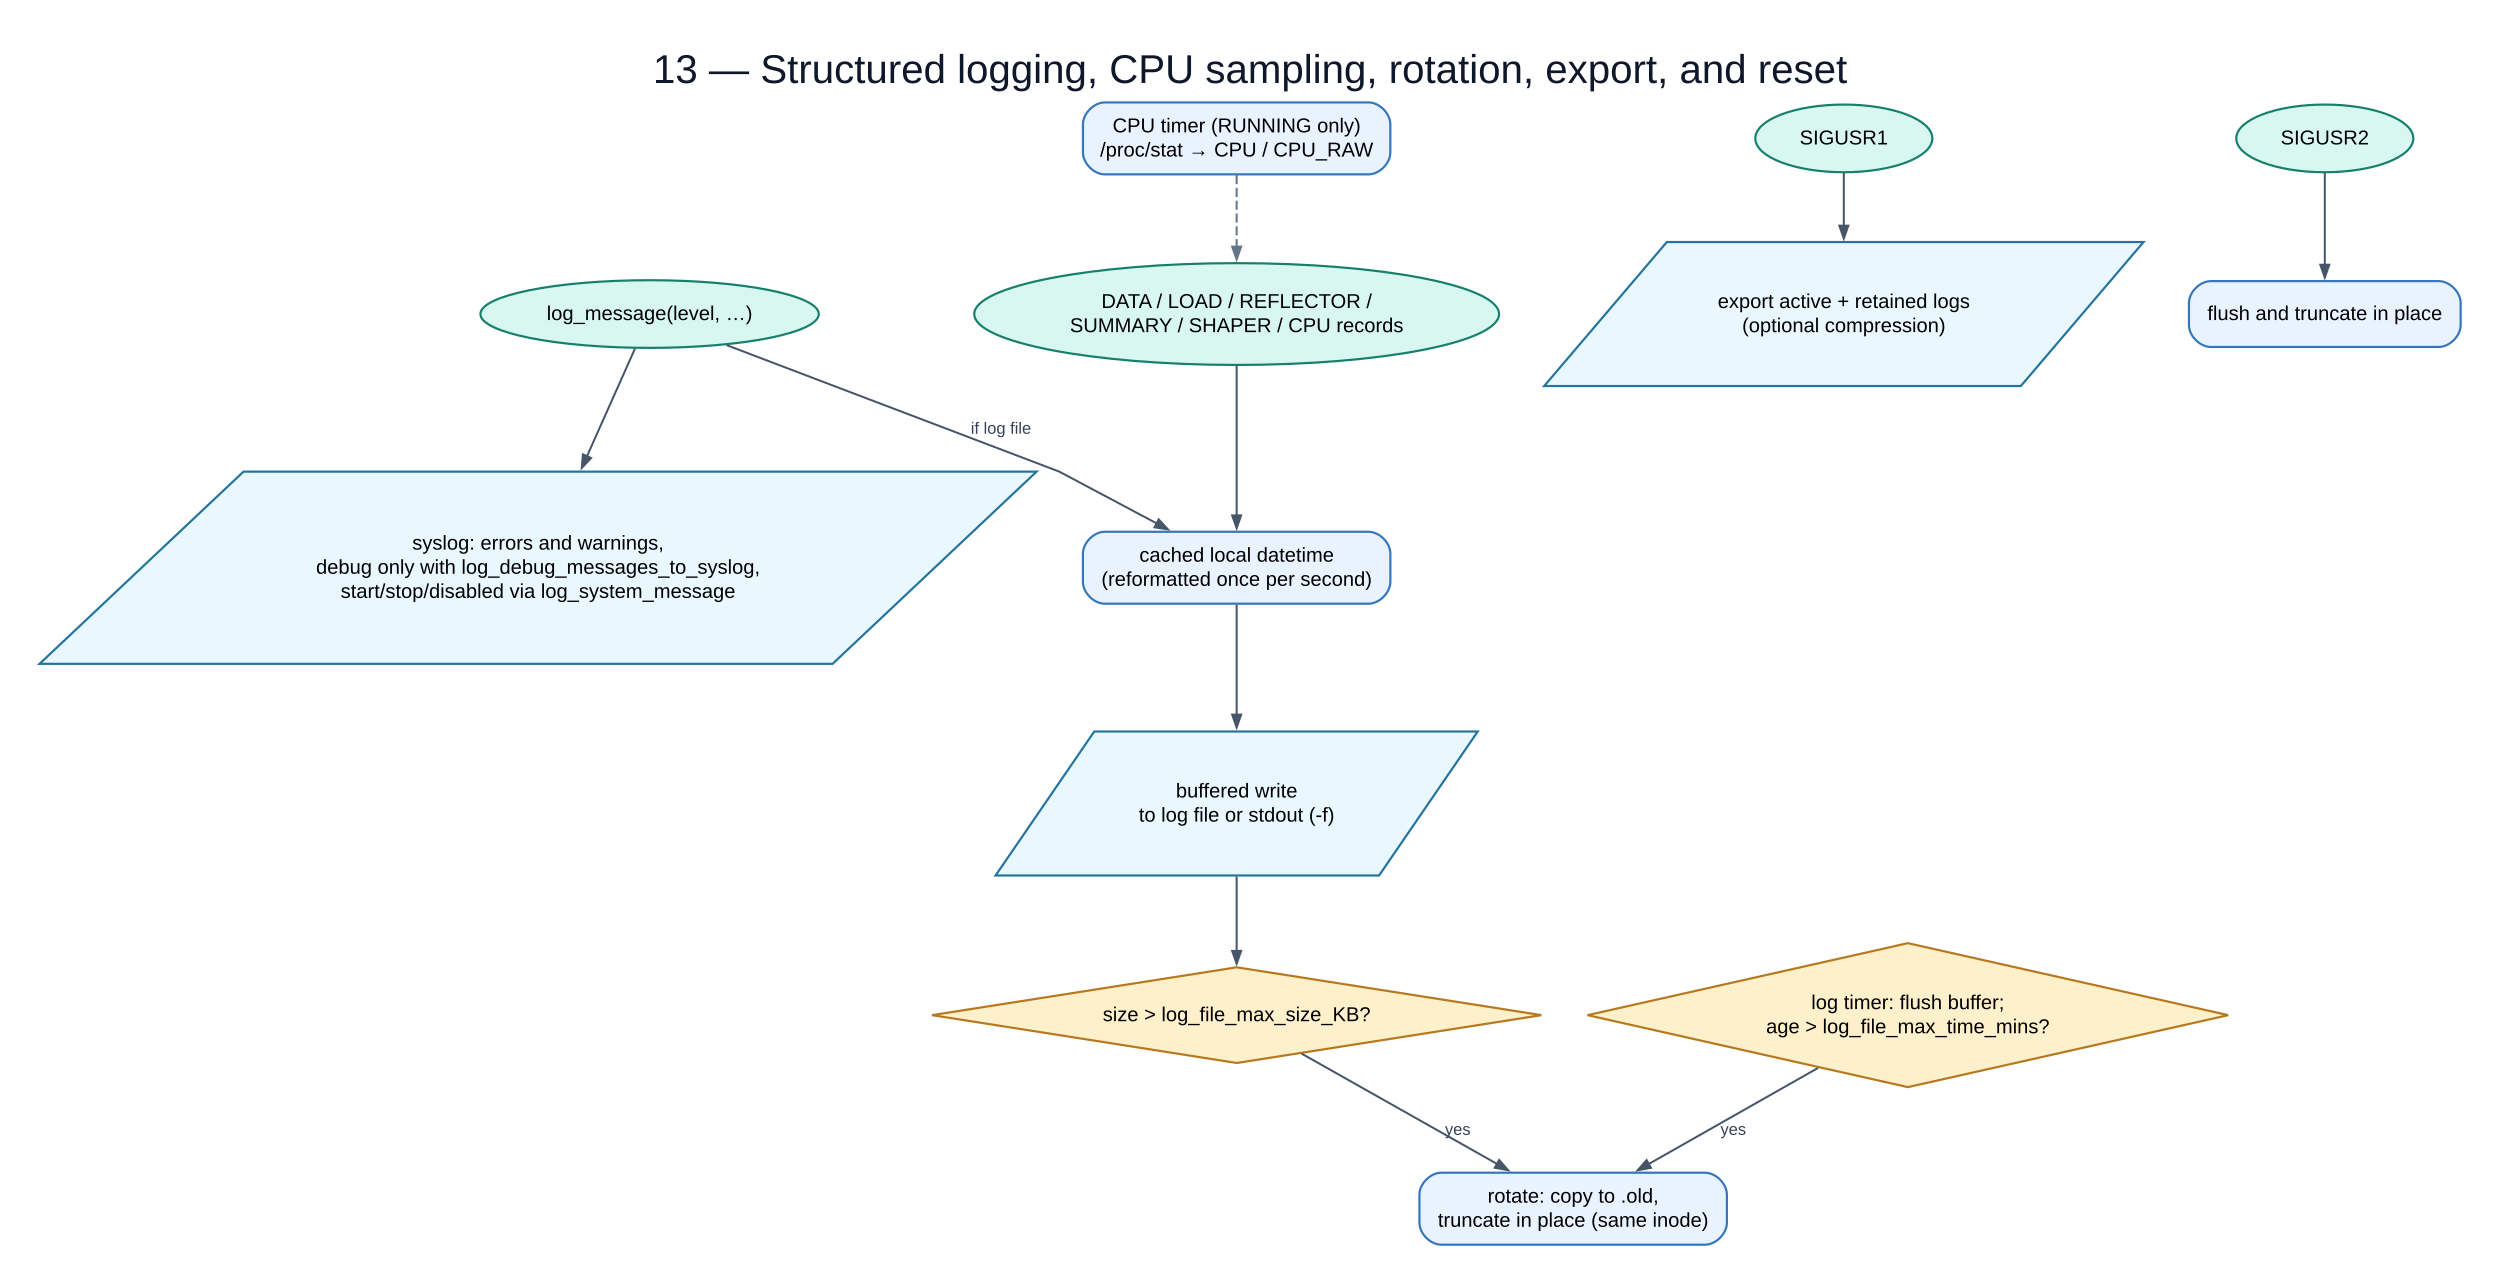
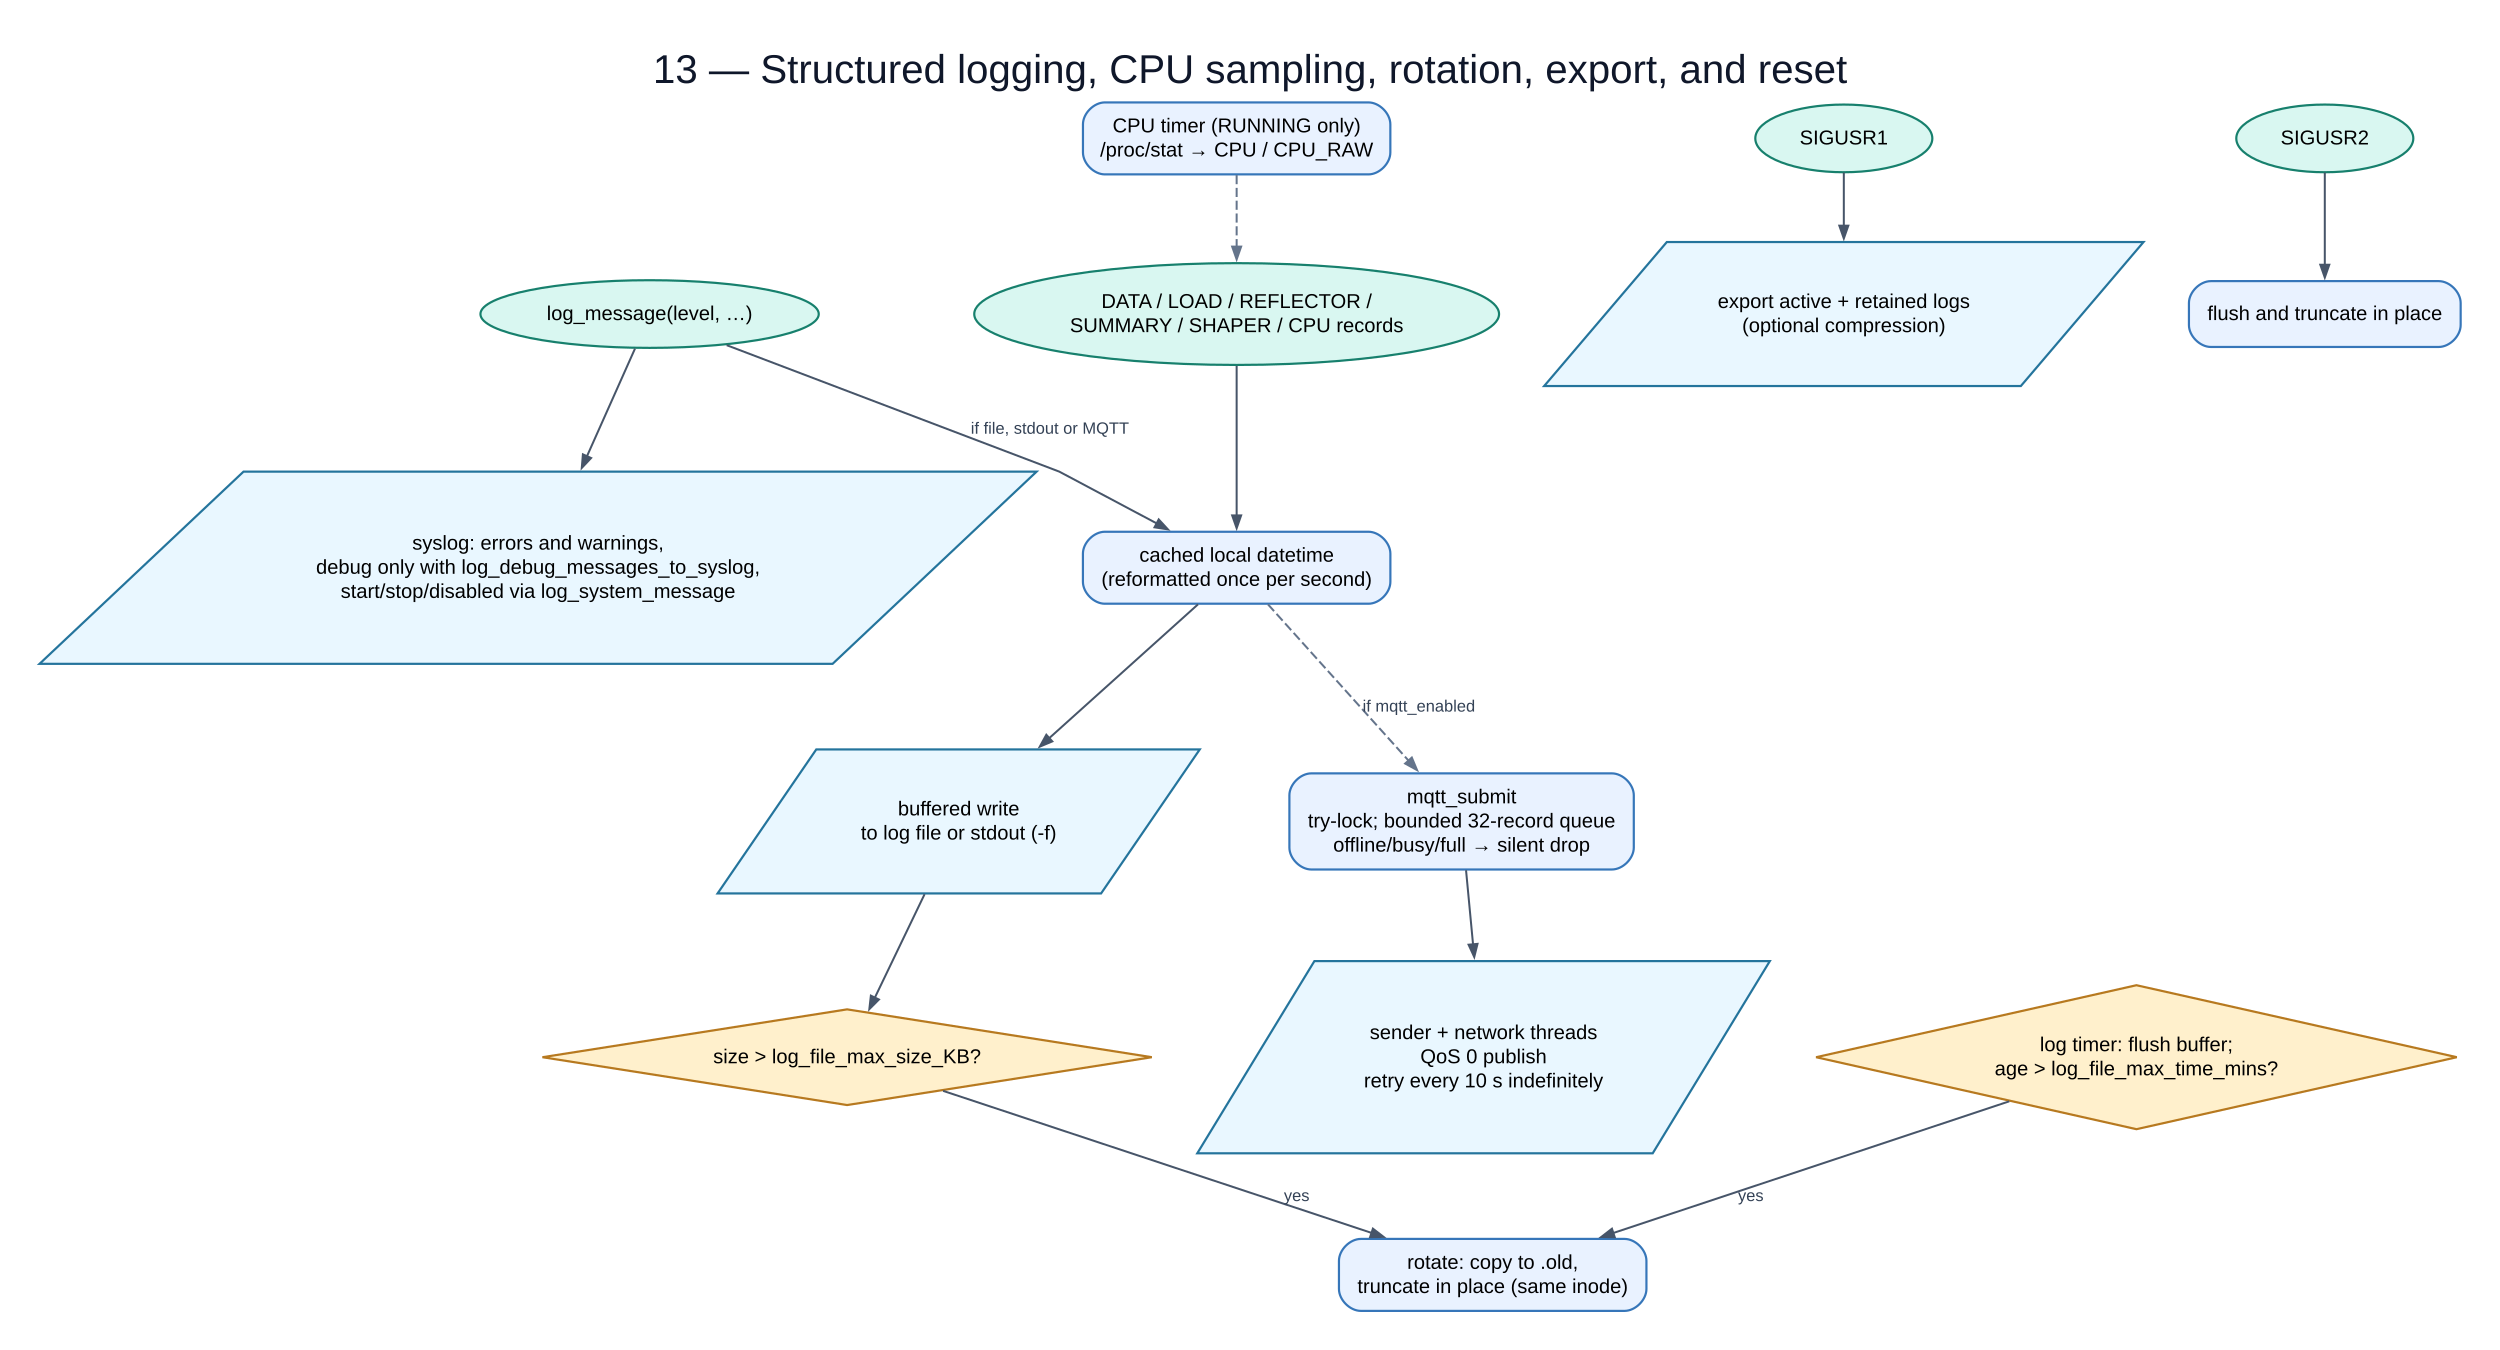
- <svg xmlns="http://www.w3.org/2000/svg" width="1367pt" height="702pt" viewBox="0.00 0.00 1367.00 702.00">
-   <g id="graph0" class="graph" transform="scale(1 1) rotate(0) translate(21.6 680.6)">
-     <polygon fill="white" stroke="none" points="-21.6,21.6 -21.6,-680.6 1345.49,-680.6 1345.49,21.6 -21.6,21.6" />
-     <text xml:space="preserve" text-anchor="middle" x="661.95" y="-635.2" font-family="Arial" font-size="22.00" fill="#0f172a">13 — Structured logging, CPU sampling, rotation, export, and reset</text>
+ <svg xmlns="http://www.w3.org/2000/svg" width="1367pt" height="738pt" viewBox="0.00 0.00 1367.00 738.00">
+   <g id="graph0" class="graph" transform="scale(1 1) rotate(0) translate(21.6 716.8)">
+     <polygon fill="white" stroke="none" points="-21.6,21.6 -21.6,-716.8 1345.49,-716.8 1345.49,21.6 -21.6,21.6" />
+     <text xml:space="preserve" text-anchor="middle" x="661.95" y="-671.4" font-family="Arial" font-size="22.00" fill="#0f172a">13 — Structured logging, CPU sampling, rotation, export, and reset</text>
    <g id="node1" class="node">
-       <ellipse fill="#d9f7f1" stroke="#17806d" stroke-width="1.2" cx="333.6" cy="-508.88" rx="92.5" ry="18.5" />
-       <text xml:space="preserve" text-anchor="middle" x="333.6" y="-505.58" font-family="Arial" font-size="11.00">log_message(level, …)</text>
+       <ellipse fill="#d9f7f1" stroke="#17806d" stroke-width="1.2" cx="333.6" cy="-545.08" rx="92.5" ry="18.5" />
+       <text xml:space="preserve" text-anchor="middle" x="333.6" y="-541.78" font-family="Arial" font-size="11.00">log_message(level, …)</text>
    </g>
    <g id="node2" class="node">
-       <polygon fill="#e9f7ff" stroke="#24749c" stroke-width="1.2" points="545.21,-422.72 111.56,-422.72 0,-317.6 433.65,-317.6 545.21,-422.72" />
-       <text xml:space="preserve" text-anchor="middle" x="272.6" y="-380.06" font-family="Arial" font-size="11.00">syslog: errors and warnings,</text>
-       <text xml:space="preserve" text-anchor="middle" x="272.6" y="-366.86" font-family="Arial" font-size="11.00">debug only with log_debug_messages_to_syslog,</text>
-       <text xml:space="preserve" text-anchor="middle" x="272.6" y="-353.66" font-family="Arial" font-size="11.00">start/stop/disabled via log_system_message</text>
+       <polygon fill="#e9f7ff" stroke="#24749c" stroke-width="1.2" points="545.21,-458.92 111.56,-458.92 0,-353.8 433.65,-353.8 545.21,-458.92" />
+       <text xml:space="preserve" text-anchor="middle" x="272.6" y="-416.26" font-family="Arial" font-size="11.00">syslog: errors and warnings,</text>
+       <text xml:space="preserve" text-anchor="middle" x="272.6" y="-403.06" font-family="Arial" font-size="11.00">debug only with log_debug_messages_to_syslog,</text>
+       <text xml:space="preserve" text-anchor="middle" x="272.6" y="-389.86" font-family="Arial" font-size="11.00">start/stop/disabled via log_system_message</text>
    </g>
    <g id="edge1" class="edge">
-       <path fill="none" stroke="#475569" stroke-width="1.1" d="M325.63,-490.01C318.9,-474.92 308.86,-452.43 299.32,-431.05" />
-       <polygon fill="#475569" stroke="#475569" stroke-width="1.1" points="301.61,-430.16 296.52,-424.76 297.13,-432.16 301.61,-430.16" />
+       <path fill="none" stroke="#475569" stroke-width="1.1" d="M325.63,-526.21C318.9,-511.12 308.86,-488.63 299.32,-467.25" />
+       <polygon fill="#475569" stroke="#475569" stroke-width="1.1" points="301.61,-466.36 296.52,-460.96 297.13,-468.36 301.61,-466.36" />
    </g>
    <g id="node4" class="node">
-       <path fill="#e9f2ff" stroke="#3676b9" stroke-width="1.2" d="M726.66,-389.84C726.66,-389.84 582.54,-389.84 582.54,-389.84 576.54,-389.84 570.54,-383.84 570.54,-377.84 570.54,-377.84 570.54,-362.48 570.54,-362.48 570.54,-356.48 576.54,-350.48 582.54,-350.48 582.54,-350.48 726.66,-350.48 726.66,-350.48 732.66,-350.48 738.66,-356.48 738.66,-362.48 738.66,-362.48 738.66,-377.84 738.66,-377.84 738.66,-383.84 732.66,-389.84 726.66,-389.84" />
-       <text xml:space="preserve" text-anchor="middle" x="654.6" y="-373.46" font-family="Arial" font-size="11.00">cached local datetime</text>
-       <text xml:space="preserve" text-anchor="middle" x="654.6" y="-360.26" font-family="Arial" font-size="11.00">(reformatted once per second)</text>
+       <path fill="#e9f2ff" stroke="#3676b9" stroke-width="1.2" d="M726.66,-426.04C726.66,-426.04 582.54,-426.04 582.54,-426.04 576.54,-426.04 570.54,-420.04 570.54,-414.04 570.54,-414.04 570.54,-398.68 570.54,-398.68 570.54,-392.68 576.54,-386.68 582.54,-386.68 582.54,-386.68 726.66,-386.68 726.66,-386.68 732.66,-386.68 738.66,-392.68 738.66,-398.68 738.66,-398.68 738.66,-414.04 738.66,-414.04 738.66,-420.04 732.66,-426.04 726.66,-426.04" />
+       <text xml:space="preserve" text-anchor="middle" x="654.6" y="-409.66" font-family="Arial" font-size="11.00">cached local datetime</text>
+       <text xml:space="preserve" text-anchor="middle" x="654.6" y="-396.46" font-family="Arial" font-size="11.00">(reformatted once per second)</text>
    </g>
    <g id="edge2" class="edge">
-       <path fill="none" stroke="#475569" stroke-width="1.1" d="M375.74,-491.86C440.62,-467.19 557.6,-422.72 557.6,-422.72 557.6,-422.72 585.19,-408.06 610.94,-394.37" />
-       <polygon fill="#475569" stroke="#475569" stroke-width="1.1" points="611.98,-396.59 617.01,-391.14 609.68,-392.26 611.98,-396.59" />
-       <text xml:space="preserve" text-anchor="middle" x="525.73" y="-443.42" font-family="Arial" font-size="9.00" fill="#334155">if log file</text>
+       <path fill="none" stroke="#475569" stroke-width="1.1" d="M375.74,-528.06C440.62,-503.39 557.6,-458.92 557.6,-458.92 557.6,-458.92 585.19,-444.26 610.94,-430.57" />
+       <polygon fill="#475569" stroke="#475569" stroke-width="1.1" points="611.98,-432.79 617.01,-427.34 609.68,-428.46 611.98,-432.79" />
+       <text xml:space="preserve" text-anchor="middle" x="552.48" y="-479.62" font-family="Arial" font-size="9.00" fill="#334155">if file, stdout or MQTT</text>
    </g>
    <g id="node3" class="node">
-       <ellipse fill="#d9f7f1" stroke="#17806d" stroke-width="1.2" cx="654.6" cy="-508.88" rx="143.48" ry="27.83" />
-       <text xml:space="preserve" text-anchor="middle" x="654.6" y="-512.18" font-family="Arial" font-size="11.00">DATA / LOAD / REFLECTOR /</text>
-       <text xml:space="preserve" text-anchor="middle" x="654.6" y="-498.98" font-family="Arial" font-size="11.00">SUMMARY / SHAPER / CPU records</text>
+       <ellipse fill="#d9f7f1" stroke="#17806d" stroke-width="1.2" cx="654.6" cy="-545.08" rx="143.48" ry="27.83" />
+       <text xml:space="preserve" text-anchor="middle" x="654.6" y="-548.38" font-family="Arial" font-size="11.00">DATA / LOAD / REFLECTOR /</text>
+       <text xml:space="preserve" text-anchor="middle" x="654.6" y="-535.18" font-family="Arial" font-size="11.00">SUMMARY / SHAPER / CPU records</text>
    </g>
    <g id="edge3" class="edge">
-       <path fill="none" stroke="#475569" stroke-width="1.1" d="M654.6,-480.54C654.6,-456.77 654.6,-422.5 654.6,-398.68" />
-       <polygon fill="#475569" stroke="#475569" stroke-width="1.1" points="657.05,-398.77 654.6,-391.77 652.15,-398.77 657.05,-398.77" />
+       <path fill="none" stroke="#475569" stroke-width="1.1" d="M654.6,-516.74C654.6,-492.97 654.6,-458.7 654.6,-434.88" />
+       <polygon fill="#475569" stroke="#475569" stroke-width="1.1" points="657.05,-434.97 654.6,-427.97 652.15,-434.97 657.05,-434.97" />
    </g>
    <g id="node5" class="node">
-       <polygon fill="#e9f7ff" stroke="#24749c" stroke-width="1.2" points="786.42,-280.6 576.73,-280.6 522.78,-201.88 732.48,-201.88 786.42,-280.6" />
-       <text xml:space="preserve" text-anchor="middle" x="654.6" y="-244.54" font-family="Arial" font-size="11.00">buffered write</text>
-       <text xml:space="preserve" text-anchor="middle" x="654.6" y="-231.34" font-family="Arial" font-size="11.00">to log file or stdout (-f)</text>
+       <polygon fill="#e9f7ff" stroke="#24749c" stroke-width="1.2" points="634.42,-307 424.73,-307 370.78,-228.28 580.48,-228.28 634.42,-307" />
+       <text xml:space="preserve" text-anchor="middle" x="502.6" y="-270.94" font-family="Arial" font-size="11.00">buffered write</text>
+       <text xml:space="preserve" text-anchor="middle" x="502.6" y="-257.74" font-family="Arial" font-size="11.00">to log file or stdout (-f)</text>
    </g>
    <g id="edge4" class="edge">
-       <path fill="none" stroke="#475569" stroke-width="1.1" d="M654.6,-349.88C654.6,-333.91 654.6,-310.54 654.6,-289.64" />
-       <polygon fill="#475569" stroke="#475569" stroke-width="1.1" points="657.05,-289.84 654.6,-282.84 652.15,-289.84 657.05,-289.84" />
+       <path fill="none" stroke="#475569" stroke-width="1.1" d="M633.47,-386.35C612.46,-367.45 579.48,-337.79 551.88,-312.97" />
+       <polygon fill="#475569" stroke="#475569" stroke-width="1.1" points="553.8,-311.4 546.96,-308.54 550.53,-315.04 553.8,-311.4" />
+     </g>
+     <g id="node14" class="node">
+       <path fill="#e9f2ff" stroke="#3676b9" stroke-width="1.2" d="M859.76,-293.92C859.76,-293.92 695.44,-293.92 695.44,-293.92 689.44,-293.92 683.44,-287.92 683.44,-281.92 683.44,-281.92 683.44,-253.36 683.44,-253.36 683.44,-247.36 689.44,-241.36 695.44,-241.36 695.44,-241.36 859.76,-241.36 859.76,-241.36 865.76,-241.36 871.76,-247.36 871.76,-253.36 871.76,-253.36 871.76,-281.92 871.76,-281.92 871.76,-287.92 865.76,-293.92 859.76,-293.92" />
+       <text xml:space="preserve" text-anchor="middle" x="777.6" y="-277.54" font-family="Arial" font-size="11.00">mqtt_submit</text>
+       <text xml:space="preserve" text-anchor="middle" x="777.6" y="-264.34" font-family="Arial" font-size="11.00">try-lock; bounded 32-record queue</text>
+       <text xml:space="preserve" text-anchor="middle" x="777.6" y="-251.14" font-family="Arial" font-size="11.00">offline/busy/full → silent drop</text>
+     </g>
+     <g id="edge11" class="edge">
+       <path fill="none" stroke="#64748b" stroke-width="1.1" stroke-dasharray="5,2" d="M671.71,-386.35C691.63,-364.21 724.86,-327.27 748.79,-300.67" />
+       <polygon fill="#64748b" stroke="#64748b" stroke-width="1.1" points="750.38,-302.57 753.24,-295.72 746.73,-299.29 750.38,-302.57" />
+       <text xml:space="preserve" text-anchor="middle" x="754.24" y="-327.7" font-family="Arial" font-size="9.00" fill="#334155">if mqtt_enabled</text>
    </g>
    <g id="node6" class="node">
-       <polygon fill="#fff0cc" stroke="#b7791f" stroke-width="1.2" points="654.6,-151.68 488,-125.52 654.6,-99.36 821.21,-125.52 654.6,-151.68" />
-       <text xml:space="preserve" text-anchor="middle" x="654.6" y="-122.22" font-family="Arial" font-size="11.00">size &gt; log_file_max_size_KB?</text>
+       <polygon fill="#fff0cc" stroke="#b7791f" stroke-width="1.2" points="441.6,-164.88 275,-138.72 441.6,-112.56 608.21,-138.72 441.6,-164.88" />
+       <text xml:space="preserve" text-anchor="middle" x="441.6" y="-135.42" font-family="Arial" font-size="11.00">size &gt; log_file_max_size_KB?</text>
    </g>
    <g id="edge5" class="edge">
-       <path fill="none" stroke="#475569" stroke-width="1.1" d="M654.6,-201.42C654.6,-188.14 654.6,-173.4 654.6,-160.53" />
-       <polygon fill="#475569" stroke="#475569" stroke-width="1.1" points="657.05,-160.63 654.6,-153.63 652.15,-160.63 657.05,-160.63" />
+       <path fill="none" stroke="#475569" stroke-width="1.1" d="M483.97,-227.87C475.22,-209.66 464.92,-188.24 456.67,-171.08" />
+       <polygon fill="#475569" stroke="#475569" stroke-width="1.1" points="459,-170.27 453.76,-165.02 454.59,-172.39 459,-170.27" />
    </g>
    <g id="node8" class="node">
-       <path fill="#e9f2ff" stroke="#3676b9" stroke-width="1.2" d="M910.67,-39.36C910.67,-39.36 766.54,-39.36 766.54,-39.36 760.54,-39.36 754.54,-33.36 754.54,-27.36 754.54,-27.36 754.54,-12 754.54,-12 754.54,-6 760.54,0 766.54,0 766.54,0 910.67,0 910.67,0 916.67,0 922.67,-6 922.67,-12 922.67,-12 922.67,-27.36 922.67,-27.36 922.67,-33.36 916.67,-39.36 910.67,-39.36" />
-       <text xml:space="preserve" text-anchor="middle" x="838.6" y="-22.98" font-family="Arial" font-size="11.00">rotate: copy to .old,</text>
-       <text xml:space="preserve" text-anchor="middle" x="838.6" y="-9.78" font-family="Arial" font-size="11.00">truncate in place (same inode)</text>
+       <path fill="#e9f2ff" stroke="#3676b9" stroke-width="1.2" d="M866.67,-39.36C866.67,-39.36 722.54,-39.36 722.54,-39.36 716.54,-39.36 710.54,-33.36 710.54,-27.36 710.54,-27.36 710.54,-12 710.54,-12 710.54,-6 716.54,0 722.54,0 722.54,0 866.67,0 866.67,0 872.67,0 878.67,-6 878.67,-12 878.67,-12 878.67,-27.36 878.67,-27.36 878.67,-33.36 872.67,-39.36 866.67,-39.36" />
+       <text xml:space="preserve" text-anchor="middle" x="794.6" y="-22.98" font-family="Arial" font-size="11.00">rotate: copy to .old,</text>
+       <text xml:space="preserve" text-anchor="middle" x="794.6" y="-9.78" font-family="Arial" font-size="11.00">truncate in place (same inode)</text>
    </g>
    <g id="edge6" class="edge">
-       <path fill="none" stroke="#475569" stroke-width="1.1" d="M690.08,-104.5C720.63,-87.26 764.76,-62.35 796.97,-44.17" />
-       <polygon fill="#475569" stroke="#475569" stroke-width="1.1" points="798.14,-46.33 803.03,-40.76 795.73,-42.06 798.14,-46.33" />
-       <text xml:space="preserve" text-anchor="middle" x="775.5" y="-60.06" font-family="Arial" font-size="9.00" fill="#334155">yes</text>
+       <path fill="none" stroke="#475569" stroke-width="1.1" d="M494.07,-120.32C556.45,-99.64 660.63,-65.1 728.47,-42.61" />
+       <polygon fill="#475569" stroke="#475569" stroke-width="1.1" points="729.1,-44.98 734.98,-40.45 727.56,-40.33 729.1,-44.98" />
+       <text xml:space="preserve" text-anchor="middle" x="687.43" y="-60.06" font-family="Arial" font-size="9.00" fill="#334155">yes</text>
    </g>
    <g id="node7" class="node">
-       <polygon fill="#fff0cc" stroke="#b7791f" stroke-width="1.2" points="1021.6,-164.88 846.44,-125.52 1021.6,-86.16 1196.77,-125.52 1021.6,-164.88" />
-       <text xml:space="preserve" text-anchor="middle" x="1021.6" y="-128.82" font-family="Arial" font-size="11.00">log timer: flush buffer;</text>
-       <text xml:space="preserve" text-anchor="middle" x="1021.6" y="-115.62" font-family="Arial" font-size="11.00">age &gt; log_file_max_time_mins?</text>
+       <polygon fill="#fff0cc" stroke="#b7791f" stroke-width="1.2" points="1146.6,-178.08 971.44,-138.72 1146.6,-99.36 1321.77,-138.72 1146.6,-178.08" />
+       <text xml:space="preserve" text-anchor="middle" x="1146.6" y="-142.02" font-family="Arial" font-size="11.00">log timer: flush buffer;</text>
+       <text xml:space="preserve" text-anchor="middle" x="1146.6" y="-128.82" font-family="Arial" font-size="11.00">age &gt; log_file_max_time_mins?</text>
    </g>
    <g id="edge7" class="edge">
-       <path fill="none" stroke="#475569" stroke-width="1.1" d="M972.56,-96.69C943.63,-80.27 907.41,-59.72 879.93,-44.13" />
-       <polygon fill="#475569" stroke="#475569" stroke-width="1.1" points="881.17,-42.02 873.88,-40.7 878.76,-46.28 881.17,-42.02" />
-       <text xml:space="preserve" text-anchor="middle" x="926.15" y="-60.06" font-family="Arial" font-size="9.00" fill="#334155">yes</text>
+       <path fill="none" stroke="#475569" stroke-width="1.1" d="M1077.06,-114.6C1014.16,-93.68 922.22,-63.11 860.49,-42.59" />
+       <polygon fill="#475569" stroke="#475569" stroke-width="1.1" points="861.35,-40.29 853.94,-40.41 859.81,-44.94 861.35,-40.29" />
+       <text xml:space="preserve" text-anchor="middle" x="935.73" y="-60.06" font-family="Arial" font-size="9.00" fill="#334155">yes</text>
    </g>
    <g id="node9" class="node">
-       <ellipse fill="#d9f7f1" stroke="#17806d" stroke-width="1.2" cx="986.6" cy="-604.92" rx="48.4" ry="18.5" />
-       <text xml:space="preserve" text-anchor="middle" x="986.6" y="-601.62" font-family="Arial" font-size="11.00">SIGUSR1</text>
+       <ellipse fill="#d9f7f1" stroke="#17806d" stroke-width="1.2" cx="986.6" cy="-641.12" rx="48.4" ry="18.5" />
+       <text xml:space="preserve" text-anchor="middle" x="986.6" y="-637.82" font-family="Arial" font-size="11.00">SIGUSR1</text>
    </g>
    <g id="node10" class="node">
-       <polygon fill="#e9f7ff" stroke="#24749c" stroke-width="1.2" points="1150.46,-548.24 889.8,-548.24 822.75,-469.52 1083.4,-469.52 1150.46,-548.24" />
-       <text xml:space="preserve" text-anchor="middle" x="986.6" y="-512.18" font-family="Arial" font-size="11.00">export active + retained logs</text>
-       <text xml:space="preserve" text-anchor="middle" x="986.6" y="-498.98" font-family="Arial" font-size="11.00">(optional compression)</text>
+       <polygon fill="#e9f7ff" stroke="#24749c" stroke-width="1.2" points="1150.46,-584.44 889.8,-584.44 822.75,-505.72 1083.4,-505.72 1150.46,-584.44" />
+       <text xml:space="preserve" text-anchor="middle" x="986.6" y="-548.38" font-family="Arial" font-size="11.00">export active + retained logs</text>
+       <text xml:space="preserve" text-anchor="middle" x="986.6" y="-535.18" font-family="Arial" font-size="11.00">(optional compression)</text>
    </g>
    <g id="edge8" class="edge">
-       <path fill="none" stroke="#475569" stroke-width="1.1" d="M986.6,-586.23C986.6,-577.84 986.6,-567.36 986.6,-556.89" />
-       <polygon fill="#475569" stroke="#475569" stroke-width="1.1" points="989.05,-557.19 986.6,-550.19 984.15,-557.19 989.05,-557.19" />
+       <path fill="none" stroke="#475569" stroke-width="1.1" d="M986.6,-622.43C986.6,-614.04 986.6,-603.56 986.6,-593.09" />
+       <polygon fill="#475569" stroke="#475569" stroke-width="1.1" points="989.05,-593.39 986.6,-586.39 984.15,-593.39 989.05,-593.39" />
    </g>
    <g id="node11" class="node">
-       <ellipse fill="#d9f7f1" stroke="#17806d" stroke-width="1.2" cx="1249.6" cy="-604.92" rx="48.4" ry="18.5" />
-       <text xml:space="preserve" text-anchor="middle" x="1249.6" y="-601.62" font-family="Arial" font-size="11.00">SIGUSR2</text>
+       <ellipse fill="#d9f7f1" stroke="#17806d" stroke-width="1.2" cx="1249.6" cy="-641.12" rx="48.4" ry="18.5" />
+       <text xml:space="preserve" text-anchor="middle" x="1249.6" y="-637.82" font-family="Arial" font-size="11.00">SIGUSR2</text>
    </g>
    <g id="node12" class="node">
-       <path fill="#e9f2ff" stroke="#3676b9" stroke-width="1.2" d="M1311.89,-526.88C1311.89,-526.88 1187.31,-526.88 1187.31,-526.88 1181.31,-526.88 1175.31,-520.88 1175.31,-514.88 1175.31,-514.88 1175.31,-502.88 1175.31,-502.88 1175.31,-496.88 1181.31,-490.88 1187.31,-490.88 1187.31,-490.88 1311.89,-490.88 1311.89,-490.88 1317.89,-490.88 1323.89,-496.88 1323.89,-502.88 1323.89,-502.88 1323.89,-514.88 1323.89,-514.88 1323.89,-520.88 1317.89,-526.88 1311.89,-526.88" />
-       <text xml:space="preserve" text-anchor="middle" x="1249.6" y="-505.58" font-family="Arial" font-size="11.00">flush and truncate in place</text>
+       <path fill="#e9f2ff" stroke="#3676b9" stroke-width="1.2" d="M1311.89,-563.08C1311.89,-563.08 1187.31,-563.08 1187.31,-563.08 1181.31,-563.08 1175.31,-557.08 1175.31,-551.08 1175.31,-551.08 1175.31,-539.08 1175.31,-539.08 1175.31,-533.08 1181.31,-527.08 1187.31,-527.08 1187.31,-527.08 1311.89,-527.08 1311.89,-527.08 1317.89,-527.08 1323.89,-533.08 1323.89,-539.08 1323.89,-539.08 1323.89,-551.08 1323.89,-551.08 1323.89,-557.08 1317.89,-563.08 1311.89,-563.08" />
+       <text xml:space="preserve" text-anchor="middle" x="1249.6" y="-541.78" font-family="Arial" font-size="11.00">flush and truncate in place</text>
    </g>
    <g id="edge9" class="edge">
-       <path fill="none" stroke="#475569" stroke-width="1.1" d="M1249.6,-586.23C1249.6,-571.96 1249.6,-551.67 1249.6,-535.6" />
-       <polygon fill="#475569" stroke="#475569" stroke-width="1.1" points="1252.05,-535.84 1249.6,-528.84 1247.15,-535.84 1252.05,-535.84" />
+       <path fill="none" stroke="#475569" stroke-width="1.1" d="M1249.6,-622.43C1249.6,-608.16 1249.6,-587.87 1249.6,-571.8" />
+       <polygon fill="#475569" stroke="#475569" stroke-width="1.1" points="1252.05,-572.04 1249.6,-565.04 1247.15,-572.04 1252.05,-572.04" />
    </g>
    <g id="node13" class="node">
-       <path fill="#e9f2ff" stroke="#3676b9" stroke-width="1.2" d="M726.64,-624.6C726.64,-624.6 582.56,-624.6 582.56,-624.6 576.56,-624.6 570.56,-618.6 570.56,-612.6 570.56,-612.6 570.56,-597.24 570.56,-597.24 570.56,-591.24 576.56,-585.24 582.56,-585.24 582.56,-585.24 726.64,-585.24 726.64,-585.24 732.64,-585.24 738.64,-591.24 738.64,-597.24 738.64,-597.24 738.64,-612.6 738.64,-612.6 738.64,-618.6 732.64,-624.6 726.64,-624.6" />
-       <text xml:space="preserve" text-anchor="middle" x="654.6" y="-608.22" font-family="Arial" font-size="11.00">CPU timer (RUNNING only)</text>
-       <text xml:space="preserve" text-anchor="middle" x="654.6" y="-595.02" font-family="Arial" font-size="11.00">/proc/stat → CPU / CPU_RAW</text>
+       <path fill="#e9f2ff" stroke="#3676b9" stroke-width="1.2" d="M726.64,-660.8C726.64,-660.8 582.56,-660.8 582.56,-660.8 576.56,-660.8 570.56,-654.8 570.56,-648.8 570.56,-648.8 570.56,-633.44 570.56,-633.44 570.56,-627.44 576.56,-621.44 582.56,-621.44 582.56,-621.44 726.64,-621.44 726.64,-621.44 732.64,-621.44 738.64,-627.44 738.64,-633.44 738.64,-633.44 738.64,-648.8 738.64,-648.8 738.64,-654.8 732.64,-660.8 726.64,-660.8" />
+       <text xml:space="preserve" text-anchor="middle" x="654.6" y="-644.42" font-family="Arial" font-size="11.00">CPU timer (RUNNING only)</text>
+       <text xml:space="preserve" text-anchor="middle" x="654.6" y="-631.22" font-family="Arial" font-size="11.00">/proc/stat → CPU / CPU_RAW</text>
    </g>
    <g id="edge10" class="edge">
-       <path fill="none" stroke="#64748b" stroke-width="1.1" stroke-dasharray="5,2" d="M654.6,-584.89C654.6,-573.62 654.6,-558.98 654.6,-545.62" />
-       <polygon fill="#64748b" stroke="#64748b" stroke-width="1.1" points="657.05,-545.75 654.6,-538.75 652.15,-545.75 657.05,-545.75" />
+       <path fill="none" stroke="#64748b" stroke-width="1.1" stroke-dasharray="5,2" d="M654.6,-621.09C654.6,-609.82 654.6,-595.18 654.6,-581.82" />
+       <polygon fill="#64748b" stroke="#64748b" stroke-width="1.1" points="657.05,-581.95 654.6,-574.95 652.15,-581.95 657.05,-581.95" />
+     </g>
+     <g id="node15" class="node">
+       <polygon fill="#e9f7ff" stroke="#24749c" stroke-width="1.2" points="946.15,-191.28 697.12,-191.28 633.06,-86.16 882.09,-86.16 946.15,-191.28" />
+       <text xml:space="preserve" text-anchor="middle" x="789.6" y="-148.62" font-family="Arial" font-size="11.00">sender + network threads</text>
+       <text xml:space="preserve" text-anchor="middle" x="789.6" y="-135.42" font-family="Arial" font-size="11.00">QoS 0 publish</text>
+       <text xml:space="preserve" text-anchor="middle" x="789.6" y="-122.22" font-family="Arial" font-size="11.00">retry every 10 s indefinitely</text>
+     </g>
+     <g id="edge12" class="edge">
+       <path fill="none" stroke="#475569" stroke-width="1.1" d="M780.03,-240.96C781.15,-229.15 782.52,-214.6 783.88,-200.25" />
+       <polygon fill="#475569" stroke="#475569" stroke-width="1.1" points="786.3,-200.7 784.52,-193.5 781.42,-200.24 786.3,-200.7" />
    </g>
  </g>
</svg>
